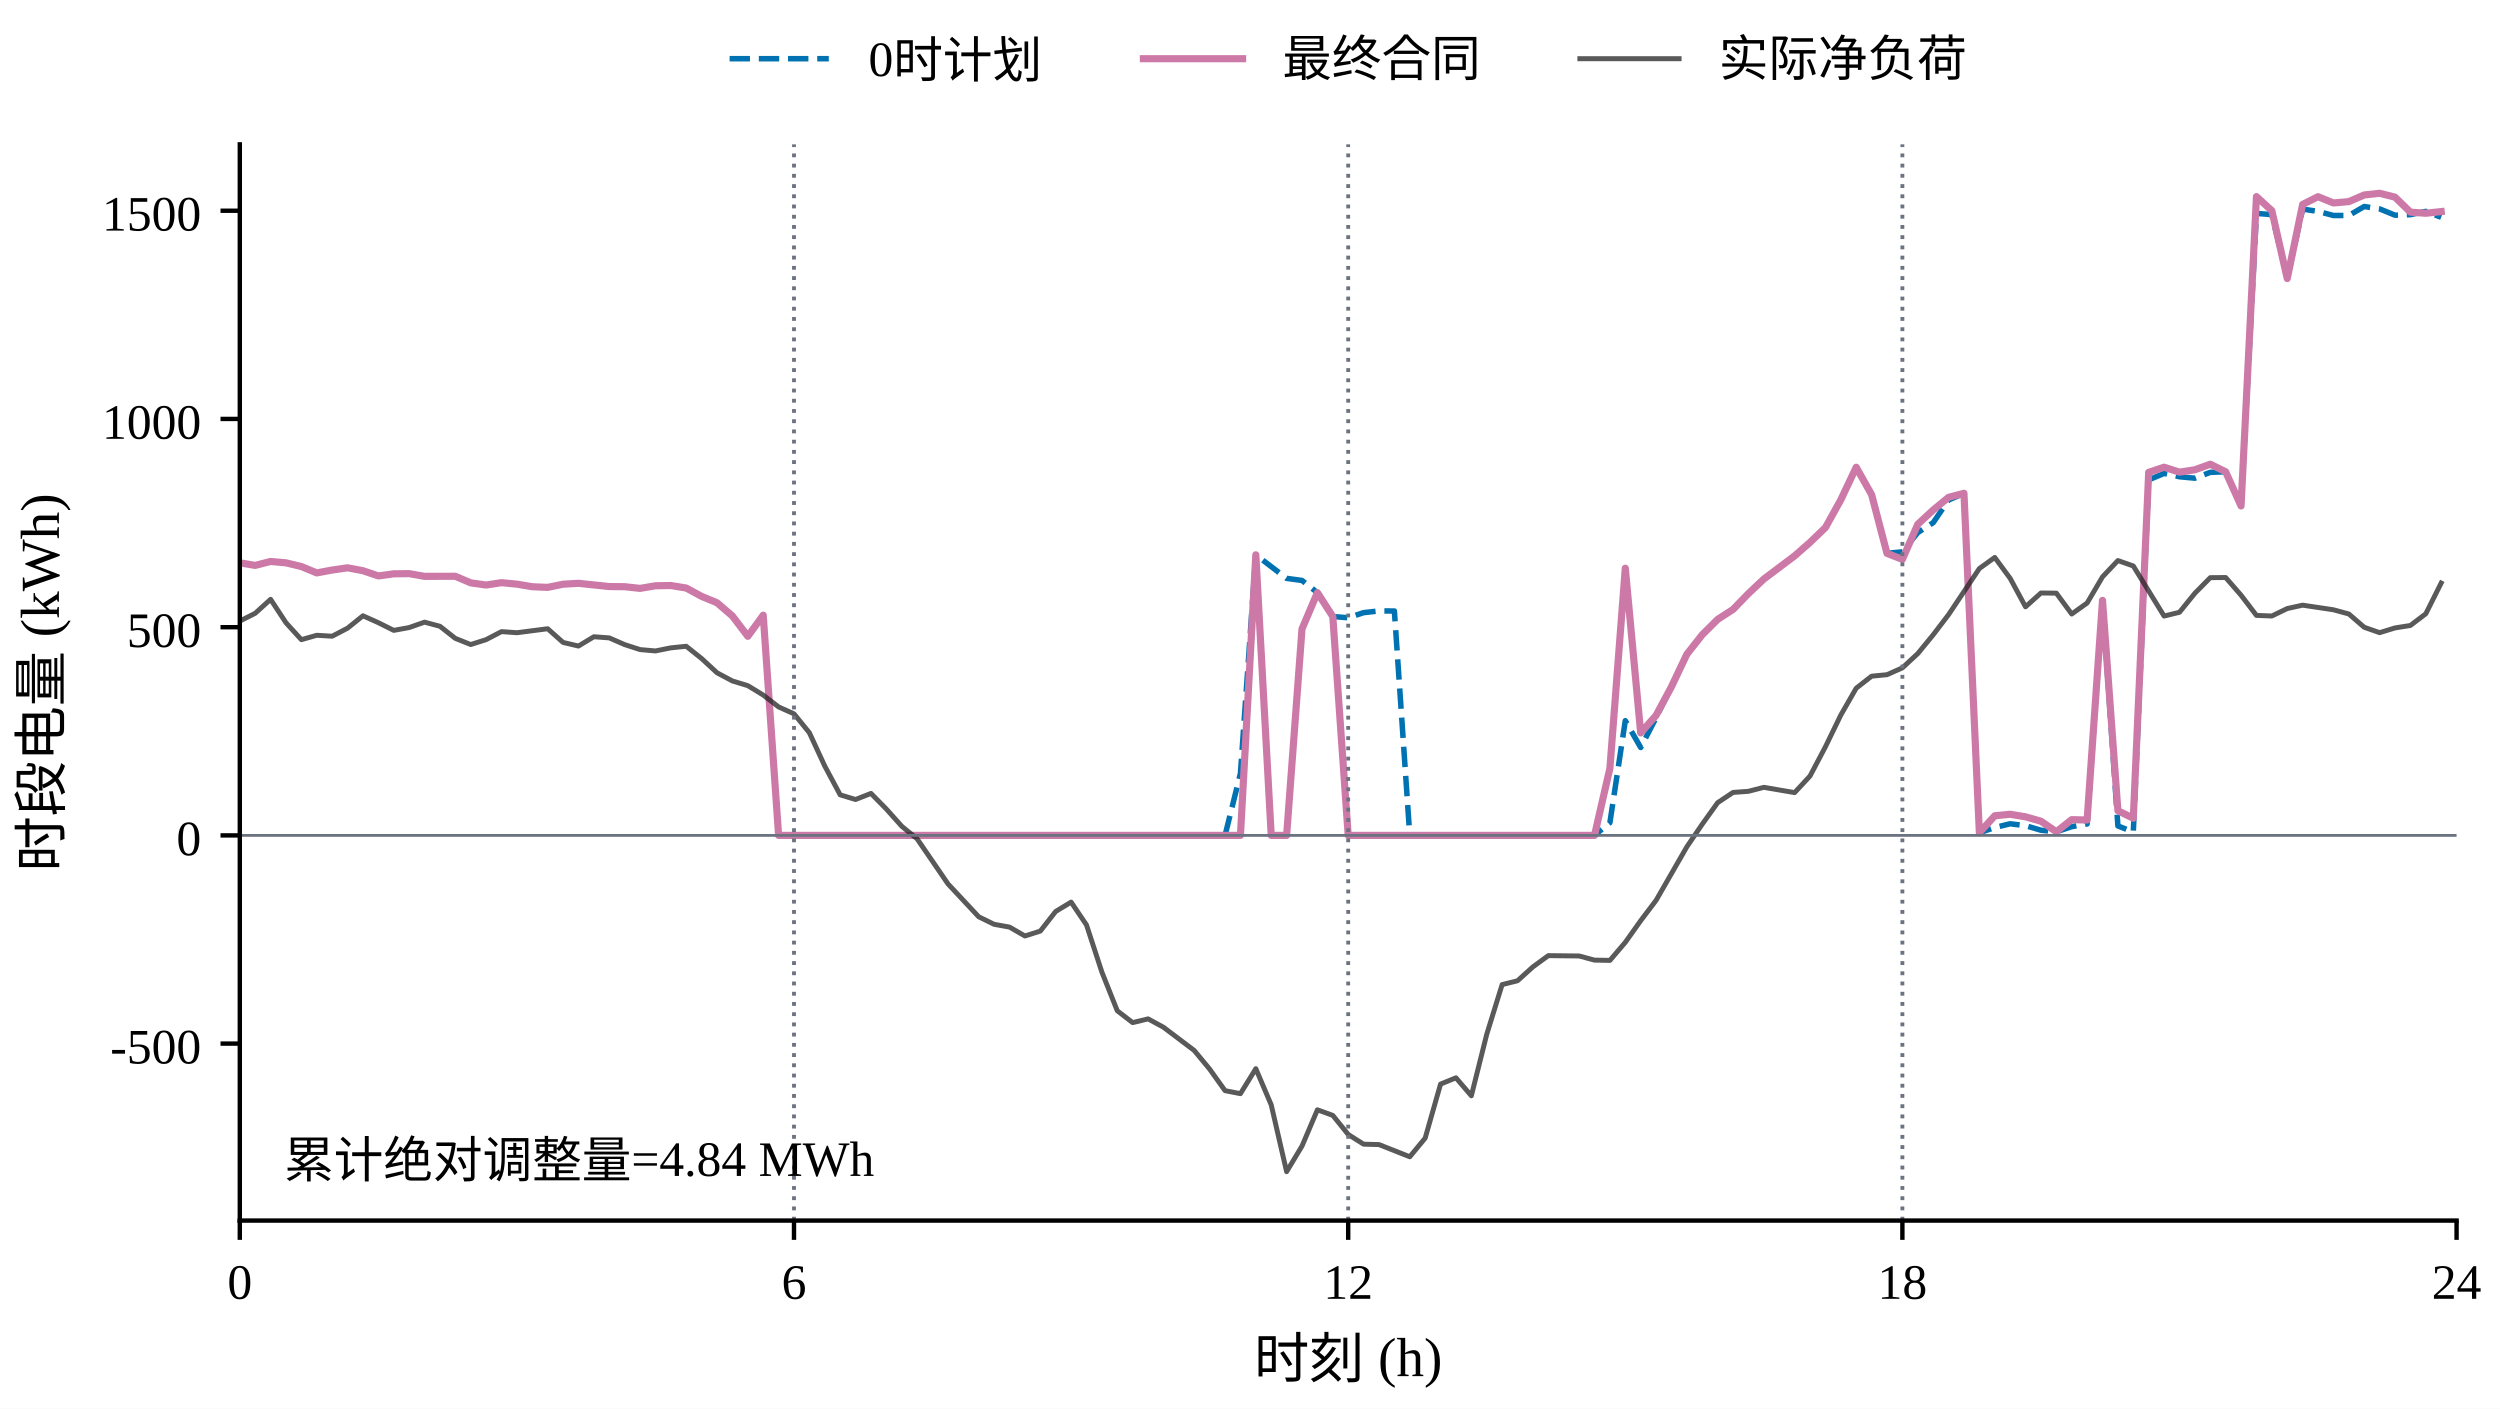
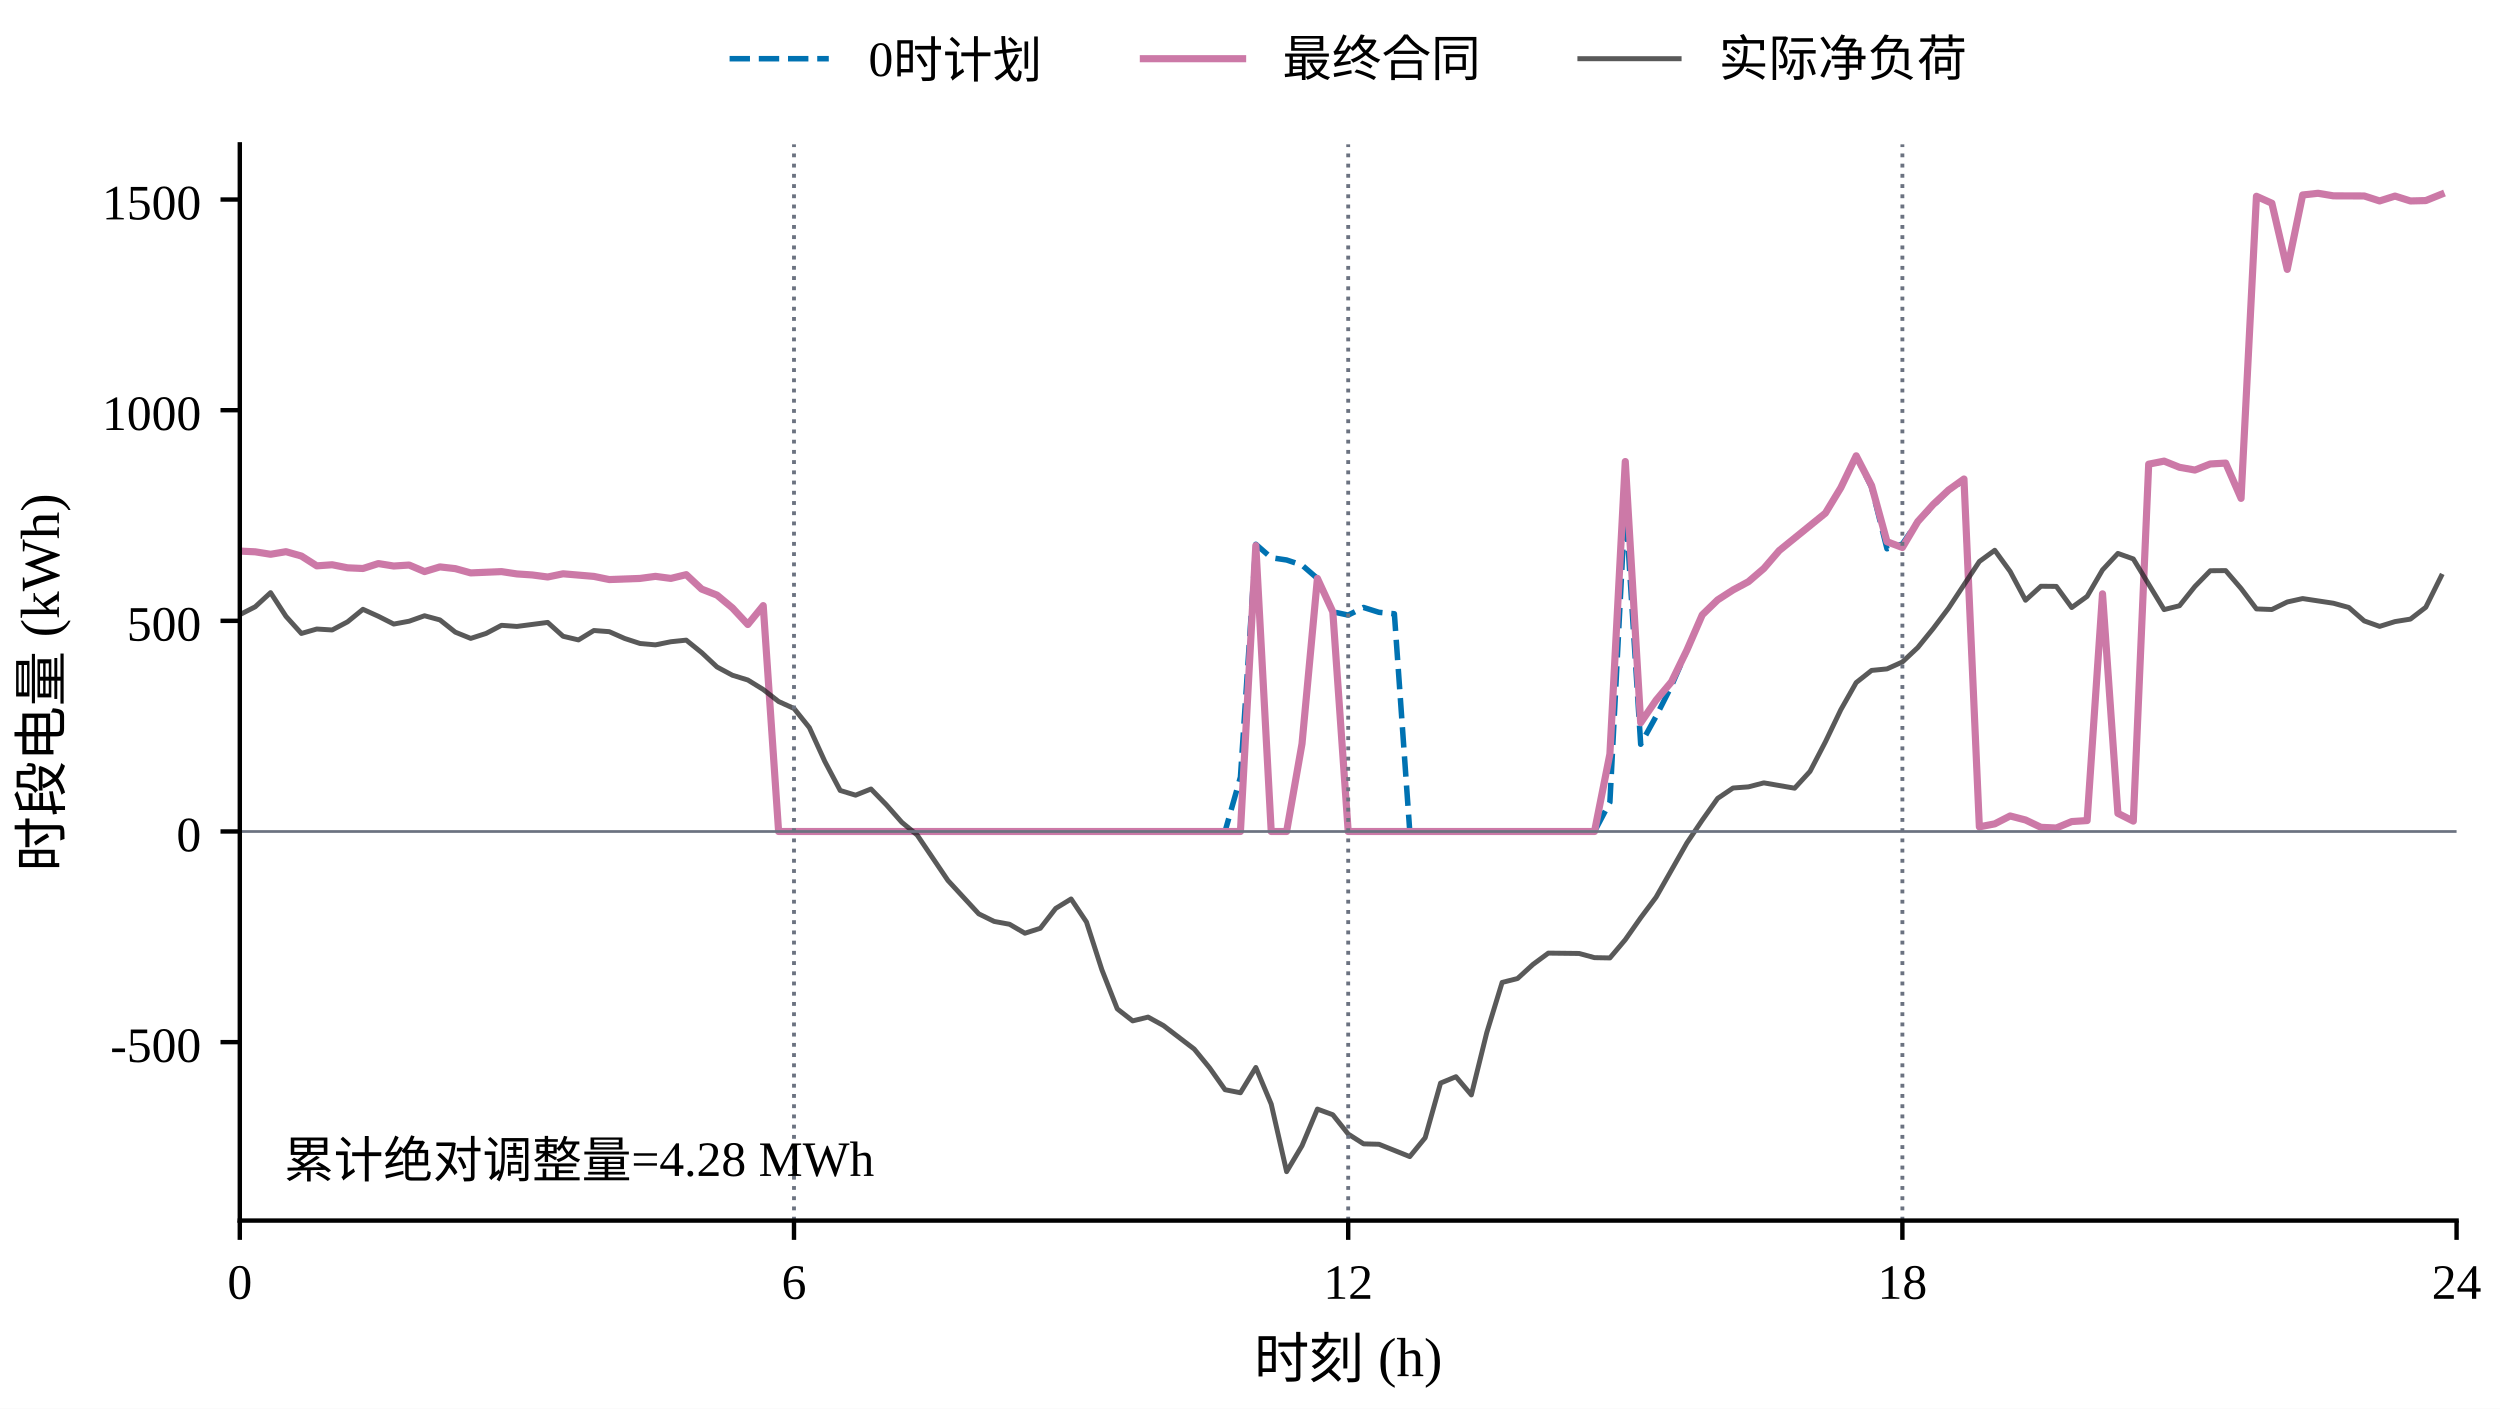
<svg xmlns="http://www.w3.org/2000/svg" xmlns:xlink="http://www.w3.org/1999/xlink" width="453.6pt" height="255.6pt" viewBox="0 0 453.6 255.6" version="1.1">
  <defs>
    <style type="text/css">*{stroke-linejoin: round; stroke-linecap: butt}</style>
  </defs>
  <g id="figure_1">
    <g id="patch_1">
      <path d="M 0 255.6  L 453.6 255.6  L 453.6 0  L 0 0  z " style="fill: #ffffff" />
    </g>
    <g id="axes_1">
      <g id="patch_2">
        <path d="M 43.51 221.46  L 445.721 221.46  L 445.721 26.193  L 43.51 26.193  z " style="fill: #ffffff" />
      </g>
      <g id="matplotlib.axis_1">
        <g id="xtick_1">
          <g id="line2d_1">
            <defs>
-               <path id="m244a100606" d="M 0 0  L 0 3.5  " style="stroke: #000000; stroke-width: 0.8" />
+               <path id="mcb76e83490" d="M 0 0  L 0 3.5  " style="stroke: #000000; stroke-width: 0.8" />
            </defs>
            <g>
-               <use xlink:href="#m244a100606" x="43.51" y="221.46" style="stroke: #000000; stroke-width: 0.8" />
+               <use xlink:href="#mcb76e83490" x="43.51" y="221.46" style="stroke: #000000; stroke-width: 0.8" />
            </g>
          </g>
          <g id="text_1">
            <text style="font-size: 9px; font-family: 'Noto Serif SC', 'Times New Roman', 'Times', 'DejaVu Serif', serif; text-anchor: middle" x="43.51" y="235.66" transform="rotate(-0 43.51008 235.6598)">0</text>
          </g>
        </g>
        <g id="xtick_2">
          <g id="line2d_2">
            <g>
-               <use xlink:href="#m244a100606" x="144.063" y="221.46" style="stroke: #000000; stroke-width: 0.8" />
+               <use xlink:href="#mcb76e83490" x="144.063" y="221.46" style="stroke: #000000; stroke-width: 0.8" />
            </g>
          </g>
          <g id="text_2">
            <text style="font-size: 9px; font-family: 'Noto Serif SC', 'Times New Roman', 'Times', 'DejaVu Serif', serif; text-anchor: middle" x="144.063" y="235.66" transform="rotate(-0 144.0629 235.6598)">6</text>
          </g>
        </g>
        <g id="xtick_3">
          <g id="line2d_3">
            <g>
-               <use xlink:href="#m244a100606" x="244.616" y="221.46" style="stroke: #000000; stroke-width: 0.8" />
+               <use xlink:href="#mcb76e83490" x="244.616" y="221.46" style="stroke: #000000; stroke-width: 0.8" />
            </g>
          </g>
          <g id="text_3">
            <text style="font-size: 9px; font-family: 'Noto Serif SC', 'Times New Roman', 'Times', 'DejaVu Serif', serif; text-anchor: middle" x="244.616" y="235.66" transform="rotate(-0 244.6158 235.6598)">12</text>
          </g>
        </g>
        <g id="xtick_4">
          <g id="line2d_4">
            <g>
-               <use xlink:href="#m244a100606" x="345.169" y="221.46" style="stroke: #000000; stroke-width: 0.8" />
+               <use xlink:href="#mcb76e83490" x="345.169" y="221.46" style="stroke: #000000; stroke-width: 0.8" />
            </g>
          </g>
          <g id="text_4">
            <text style="font-size: 9px; font-family: 'Noto Serif SC', 'Times New Roman', 'Times', 'DejaVu Serif', serif; text-anchor: middle" x="345.169" y="235.66" transform="rotate(-0 345.1686 235.6598)">18</text>
          </g>
        </g>
        <g id="xtick_5">
          <g id="line2d_5">
            <g>
-               <use xlink:href="#m244a100606" x="445.721" y="221.46" style="stroke: #000000; stroke-width: 0.8" />
+               <use xlink:href="#mcb76e83490" x="445.721" y="221.46" style="stroke: #000000; stroke-width: 0.8" />
            </g>
          </g>
          <g id="text_5">
            <text style="font-size: 9px; font-family: 'Noto Serif SC', 'Times New Roman', 'Times', 'DejaVu Serif', serif; text-anchor: middle" x="445.721" y="235.66" transform="rotate(-0 445.7215 235.6598)">24</text>
          </g>
        </g>
        <g id="text_6">
          <text style="font-size: 10px; font-family: 'Noto Serif SC', 'Times New Roman', 'Times', 'DejaVu Serif', serif; text-anchor: middle" x="244.616" y="250" transform="rotate(-0 244.6158 249.9998)">时刻 (h)</text>
        </g>
      </g>
      <g id="matplotlib.axis_2">
        <g id="ytick_1">
          <g id="line2d_6">
            <defs>
-               <path id="me4c515a3e3" d="M 0 0  L -3.5 0  " style="stroke: #000000; stroke-width: 0.8" />
+               <path id="mc9fb93b96f" d="M 0 0  L -3.5 0  " style="stroke: #000000; stroke-width: 0.8" />
            </defs>
            <g>
-               <use xlink:href="#me4c515a3e3" x="43.51" y="189.356" style="stroke: #000000; stroke-width: 0.8" />
+               <use xlink:href="#mc9fb93b96f" x="43.51" y="189.085" style="stroke: #000000; stroke-width: 0.8" />
            </g>
          </g>
          <g id="text_7">
-             <text style="font-size: 9px; font-family: 'Noto Serif SC', 'Times New Roman', 'Times', 'DejaVu Serif', serif; text-anchor: end" x="36.51" y="192.956" transform="rotate(-0 36.51008 192.9561)">-500</text>
+             <text style="font-size: 9px; font-family: 'Noto Serif SC', 'Times New Roman', 'Times', 'DejaVu Serif', serif; text-anchor: end" x="36.51" y="192.685" transform="rotate(-0 36.51008 192.6853)">-500</text>
          </g>
        </g>
        <g id="ytick_2">
          <g id="line2d_7">
            <g>
-               <use xlink:href="#me4c515a3e3" x="43.51" y="151.576" style="stroke: #000000; stroke-width: 0.8" />
+               <use xlink:href="#mc9fb93b96f" x="43.51" y="150.865" style="stroke: #000000; stroke-width: 0.8" />
            </g>
          </g>
          <g id="text_8">
-             <text style="font-size: 9px; font-family: 'Noto Serif SC', 'Times New Roman', 'Times', 'DejaVu Serif', serif; text-anchor: end" x="36.51" y="155.176" transform="rotate(-0 36.51008 155.1761)">0</text>
+             <text style="font-size: 9px; font-family: 'Noto Serif SC', 'Times New Roman', 'Times', 'DejaVu Serif', serif; text-anchor: end" x="36.51" y="154.465" transform="rotate(-0 36.51008 154.4648)">0</text>
          </g>
        </g>
        <g id="ytick_3">
          <g id="line2d_8">
            <g>
-               <use xlink:href="#me4c515a3e3" x="43.51" y="113.796" style="stroke: #000000; stroke-width: 0.8" />
+               <use xlink:href="#mc9fb93b96f" x="43.51" y="112.644" style="stroke: #000000; stroke-width: 0.8" />
            </g>
          </g>
          <g id="text_9">
-             <text style="font-size: 9px; font-family: 'Noto Serif SC', 'Times New Roman', 'Times', 'DejaVu Serif', serif; text-anchor: end" x="36.51" y="117.396" transform="rotate(-0 36.51008 117.3961)">500</text>
+             <text style="font-size: 9px; font-family: 'Noto Serif SC', 'Times New Roman', 'Times', 'DejaVu Serif', serif; text-anchor: end" x="36.51" y="116.244" transform="rotate(-0 36.51008 116.2444)">500</text>
          </g>
        </g>
        <g id="ytick_4">
          <g id="line2d_9">
            <g>
-               <use xlink:href="#me4c515a3e3" x="43.51" y="76.016" style="stroke: #000000; stroke-width: 0.8" />
+               <use xlink:href="#mc9fb93b96f" x="43.51" y="74.424" style="stroke: #000000; stroke-width: 0.8" />
            </g>
          </g>
          <g id="text_10">
-             <text style="font-size: 9px; font-family: 'Noto Serif SC', 'Times New Roman', 'Times', 'DejaVu Serif', serif; text-anchor: end" x="36.51" y="79.616" transform="rotate(-0 36.51008 79.61618)">1000</text>
+             <text style="font-size: 9px; font-family: 'Noto Serif SC', 'Times New Roman', 'Times', 'DejaVu Serif', serif; text-anchor: end" x="36.51" y="78.024" transform="rotate(-0 36.51008 78.02403)">1000</text>
          </g>
        </g>
        <g id="ytick_5">
          <g id="line2d_10">
            <g>
-               <use xlink:href="#me4c515a3e3" x="43.51" y="38.236" style="stroke: #000000; stroke-width: 0.8" />
+               <use xlink:href="#mc9fb93b96f" x="43.51" y="36.204" style="stroke: #000000; stroke-width: 0.8" />
            </g>
          </g>
          <g id="text_11">
-             <text style="font-size: 9px; font-family: 'Noto Serif SC', 'Times New Roman', 'Times', 'DejaVu Serif', serif; text-anchor: end" x="36.51" y="41.836" transform="rotate(-0 36.51008 41.83622)">1500</text>
+             <text style="font-size: 9px; font-family: 'Noto Serif SC', 'Times New Roman', 'Times', 'DejaVu Serif', serif; text-anchor: end" x="36.51" y="39.804" transform="rotate(-0 36.51008 39.80362)">1500</text>
          </g>
        </g>
        <g id="text_12">
          <text style="font-size: 10px; font-family: 'Noto Serif SC', 'Times New Roman', 'Times', 'DejaVu Serif', serif; text-anchor: middle" x="11" y="123.826" transform="rotate(-90 11.00024 123.8264)">时段电量 (kWh)</text>
        </g>
      </g>
      <g id="line2d_11">
-         <path d="M 43.51 102.117  L 46.303 102.587  L 49.096 101.87  L 51.889 102.122  L 54.683 102.795  L 57.476 103.947  L 60.269 103.427  L 63.062 103.024  L 65.855 103.549  L 68.648 104.5  L 71.441 104.111  L 74.235 104.081  L 77.028 104.574  L 82.614 104.558  L 85.407 105.755  L 88.2 106.145  L 90.993 105.721  L 93.787 105.987  L 96.58 106.456  L 99.373 106.574  L 102.166 105.997  L 104.959 105.835  L 110.545 106.426  L 113.338 106.451  L 116.132 106.756  L 118.925 106.282  L 121.718 106.236  L 124.511 106.693  L 127.304 108.207  L 130.097 109.368  L 132.89 111.771  L 135.684 115.447  L 138.477 111.619  L 141.27 151.576  L 222.271 151.576  L 225.064 140.343  L 227.857 100.668  L 233.443 104.939  L 236.236 105.317  L 239.03 107.531  L 241.823 111.864  L 244.616 112.083  L 247.409 111.16  L 250.202 110.847  L 252.995 110.861  L 255.788 151.576  L 289.306 151.576  L 292.099 149.271  L 294.892 130.768  L 297.685 135.625  L 300.478 130.234  L 306.065 118.704  L 308.858 115.161  L 311.651 112.382  L 314.444 110.573  L 317.237 107.691  L 320.03 105.063  L 325.617 100.859  L 328.41 98.407  L 331.203 95.726  L 333.996 90.688  L 336.789 84.779  L 339.582 89.741  L 342.375 100.398  L 345.169 100.122  L 347.962 96.632  L 350.755 94.835  L 353.548 90.726  L 356.341 89.505  L 359.134 151.089  L 361.927 150.154  L 364.721 149.466  L 367.514 149.809  L 370.307 150.636  L 373.1 150.914  L 375.893 149.989  L 378.686 149.494  L 381.479 109.188  L 384.273 149.857  L 387.066 150.961  L 389.859 87.063  L 392.652 85.895  L 395.445 86.502  L 398.238 86.761  L 401.031 85.704  L 403.824 85.6  L 406.618 91.798  L 409.411 38.718  L 412.204 38.937  L 414.997 50.539  L 417.79 37.941  L 420.583 38.353  L 423.376 39.1  L 426.17 39.099  L 428.963 37.47  L 431.756 37.898  L 434.549 39.046  L 437.342 38.949  L 440.135 38.353  L 442.928 39.424  L 442.928 39.424  " clip-path="url(#pc558fe5b2b)" style="fill: none; stroke-dasharray: 3.7,1.6; stroke-dashoffset: 0; stroke: #0072b2" />
+         <path d="M 43.51 99.988  L 46.303 100.12  L 49.096 100.568  L 51.889 100.096  L 54.683 100.887  L 57.476 102.668  L 60.269 102.468  L 63.062 103.024  L 65.855 103.147  L 68.648 102.253  L 71.441 102.699  L 74.235 102.521  L 77.028 103.708  L 79.821 102.858  L 82.614 103.173  L 85.407 103.947  L 90.993 103.712  L 93.787 104.133  L 96.58 104.32  L 99.373 104.689  L 102.166 104.108  L 107.752 104.582  L 110.545 105.156  L 116.132 104.948  L 118.925 104.575  L 121.718 104.947  L 124.511 104.266  L 127.304 106.882  L 130.097 107.979  L 132.89 110.305  L 135.684 113.306  L 138.477 109.885  L 141.27 150.865  L 222.271 150.865  L 225.064 141.011  L 227.857 98.756  L 230.65 101.189  L 233.443 101.604  L 236.236 102.533  L 239.03 104.95  L 241.823 111.003  L 244.616 111.601  L 247.409 110.219  L 250.202 111.1  L 252.995 111.363  L 255.788 150.865  L 289.306 150.865  L 292.099 145.562  L 294.892 91.068  L 297.685 135.037  L 300.478 129.98  L 303.272 124.45  L 308.858 111.559  L 311.651 108.846  L 314.444 107.04  L 317.237 105.543  L 320.03 103.144  L 322.824 99.895  L 331.203 93.101  L 333.996 88.494  L 336.789 82.703  L 339.582 88.417  L 342.375 99.568  L 345.169 98.71  L 347.962 94.618  L 353.548 88.915  L 356.341 87.166  L 359.134 150.024  L 361.927 149.48  L 364.721 148.048  L 367.514 148.779  L 370.307 150.109  L 373.1 150.231  L 375.893 149.064  L 378.686 148.882  L 381.479 107.749  L 384.273 147.574  L 387.066 148.982  L 389.859 84.218  L 392.652 83.664  L 395.445 84.788  L 398.238 85.285  L 401.031 84.184  L 403.824 84.023  L 406.618 90.421  L 409.411 35.615  L 412.204 36.873  L 414.997 48.877  L 417.79 35.376  L 420.583 35.069  L 423.376 35.534  L 428.963 35.555  L 431.756 36.458  L 434.549 35.578  L 437.342 36.461  L 440.135 36.392  L 442.928 35.26  L 442.928 35.26  " clip-path="url(#p8836a788a9)" style="fill: none; stroke-dasharray: 3.7,1.6; stroke-dashoffset: 0; stroke: #0072b2" />
      </g>
      <g id="line2d_12">
-         <path d="M 43.51 102.117  L 46.303 102.587  L 49.096 101.87  L 51.889 102.122  L 54.683 102.795  L 57.476 103.947  L 60.269 103.427  L 63.062 103.024  L 65.855 103.549  L 68.648 104.5  L 71.441 104.111  L 74.235 104.081  L 77.028 104.574  L 82.614 104.558  L 85.407 105.755  L 88.2 106.145  L 90.993 105.721  L 93.787 105.987  L 96.58 106.456  L 99.373 106.574  L 102.166 105.997  L 104.959 105.835  L 110.545 106.426  L 113.338 106.451  L 116.132 106.756  L 118.925 106.282  L 121.718 106.236  L 124.511 106.693  L 127.304 108.207  L 130.097 109.368  L 132.89 111.771  L 135.684 115.447  L 138.477 111.619  L 141.27 151.576  L 225.064 151.576  L 227.857 100.668  L 230.65 151.576  L 233.443 151.576  L 236.236 114.109  L 239.03 107.531  L 241.823 111.864  L 244.616 151.576  L 289.306 151.576  L 292.099 139.404  L 294.892 103.099  L 297.685 132.974  L 300.478 129.797  L 303.272 124.592  L 306.065 118.704  L 308.858 115.161  L 311.651 112.382  L 314.444 110.573  L 317.237 107.691  L 320.03 105.063  L 325.617 100.859  L 328.41 98.407  L 331.203 95.726  L 333.996 90.688  L 336.789 84.779  L 339.582 89.741  L 342.375 100.398  L 345.169 101.494  L 347.962 95.12  L 350.755 92.533  L 353.548 90.236  L 356.341 89.505  L 359.134 151.089  L 361.927 148.017  L 364.721 147.737  L 367.514 148.205  L 370.307 148.997  L 373.1 150.914  L 375.893 148.716  L 378.686 148.782  L 381.479 108.937  L 384.273 147.099  L 387.066 148.464  L 389.859 85.705  L 392.652 84.771  L 395.445 85.667  L 398.238 85.237  L 401.031 84.229  L 403.824 85.6  L 406.618 91.798  L 409.411 35.674  L 412.204 38.23  L 414.997 50.539  L 417.79 37.092  L 420.583 35.688  L 423.376 36.825  L 426.17 36.583  L 428.963 35.374  L 431.756 35.069  L 434.549 35.771  L 437.342 38.49  L 440.135 38.693  L 442.928 38.389  L 442.928 38.389  " clip-path="url(#pc558fe5b2b)" style="fill: none; stroke: #cc79a7; stroke-width: 1.3; stroke-linecap: square" />
+         <path d="M 43.51 99.988  L 46.303 100.12  L 49.096 100.568  L 51.889 100.096  L 54.683 100.887  L 57.476 102.668  L 60.269 102.468  L 63.062 103.024  L 65.855 103.147  L 68.648 102.253  L 71.441 102.699  L 74.235 102.521  L 77.028 103.708  L 79.821 102.858  L 82.614 103.173  L 85.407 103.947  L 90.993 103.712  L 93.787 104.133  L 96.58 104.32  L 99.373 104.689  L 102.166 104.108  L 107.752 104.582  L 110.545 105.156  L 116.132 104.948  L 118.925 104.575  L 121.718 104.947  L 124.511 104.266  L 127.304 106.882  L 130.097 107.979  L 132.89 110.305  L 135.684 113.306  L 138.477 109.885  L 141.27 150.865  L 225.064 150.865  L 227.857 98.994  L 230.65 150.865  L 233.443 150.865  L 236.236 134.945  L 239.03 104.95  L 241.823 111.003  L 244.616 150.865  L 289.306 150.865  L 292.099 136.81  L 294.892 83.744  L 297.685 131.134  L 300.478 127.043  L 303.272 123.705  L 306.065 117.969  L 308.858 111.559  L 311.651 108.846  L 314.444 107.04  L 317.237 105.543  L 320.03 103.144  L 322.824 99.895  L 331.203 93.101  L 333.996 88.494  L 336.789 82.703  L 339.582 88.109  L 342.375 98.29  L 345.169 99.337  L 347.962 94.631  L 350.755 91.536  L 353.548 88.915  L 356.341 86.914  L 359.134 150.024  L 361.927 149.48  L 364.721 148.048  L 367.514 148.779  L 370.307 150.109  L 373.1 150.23  L 375.893 149.064  L 378.686 148.882  L 381.479 107.749  L 384.273 147.574  L 387.066 148.982  L 389.859 84.218  L 392.652 83.664  L 395.445 84.788  L 398.238 85.285  L 401.031 84.184  L 403.824 84.023  L 406.618 90.421  L 409.411 35.615  L 412.204 36.873  L 414.997 48.877  L 417.79 35.376  L 420.583 35.069  L 423.376 35.534  L 428.963 35.555  L 431.756 36.458  L 434.549 35.578  L 437.342 36.461  L 440.135 36.392  L 442.928 35.26  L 442.928 35.26  " clip-path="url(#p8836a788a9)" style="fill: none; stroke: #cc79a7; stroke-width: 1.3; stroke-linecap: square" />
      </g>
      <g id="line2d_13">
-         <path d="M 43.51 112.688  L 46.303 111.276  L 49.096 108.74  L 51.889 112.996  L 54.683 116.06  L 57.476 115.265  L 60.269 115.434  L 63.062 113.975  L 65.855 111.729  L 68.648 112.98  L 71.441 114.375  L 74.235 113.864  L 77.028 112.884  L 79.821 113.631  L 82.614 115.827  L 85.407 116.945  L 88.2 116.056  L 90.993 114.599  L 93.787 114.801  L 99.373 114.079  L 102.166 116.563  L 104.959 117.218  L 107.752 115.532  L 110.545 115.739  L 113.338 116.958  L 116.132 117.86  L 118.925 118.107  L 121.718 117.545  L 124.511 117.259  L 127.304 119.489  L 130.097 122.071  L 132.89 123.555  L 135.684 124.406  L 138.477 126.11  L 141.27 128.267  L 144.063 129.515  L 146.856 132.953  L 149.649 139.007  L 152.442 144.218  L 155.235 145.062  L 158.029 143.957  L 160.822 146.794  L 163.615 149.919  L 166.408 152.206  L 171.994 160.364  L 177.581 166.344  L 180.374 167.706  L 183.167 168.213  L 185.96 169.823  L 188.753 168.937  L 191.546 165.372  L 194.339 163.679  L 197.132 167.819  L 199.926 176.381  L 202.719 183.396  L 205.512 185.542  L 208.305 184.865  L 211.098 186.381  L 216.684 190.604  L 219.478 193.979  L 222.271 197.889  L 225.064 198.434  L 227.857 193.902  L 230.65 200.467  L 233.443 212.584  L 236.236 207.938  L 239.03 201.362  L 241.823 202.378  L 244.616 205.837  L 247.409 207.601  L 250.202 207.672  L 255.788 209.885  L 258.581 206.503  L 261.375 196.697  L 264.168 195.556  L 266.961 198.821  L 269.754 187.663  L 272.547 178.646  L 275.34 177.951  L 278.133 175.427  L 280.927 173.389  L 286.513 173.453  L 289.306 174.204  L 292.099 174.254  L 294.892 170.981  L 297.685 167.05  L 300.478 163.358  L 306.065 153.641  L 308.858 149.536  L 311.651 145.639  L 314.444 143.778  L 317.237 143.574  L 320.03 142.855  L 325.617 143.81  L 328.41 140.799  L 331.203 135.497  L 333.996 129.742  L 336.789 124.868  L 339.582 122.688  L 342.375 122.417  L 345.169 121.174  L 347.962 118.585  L 350.755 115.18  L 353.548 111.52  L 359.134 103.155  L 361.927 101.141  L 364.721 104.937  L 367.514 110.1  L 370.307 107.594  L 373.1 107.62  L 375.893 111.408  L 378.686 109.411  L 381.479 104.664  L 384.273 101.705  L 387.066 102.691  L 392.652 111.777  L 395.445 111.092  L 398.238 107.637  L 401.031 104.811  L 403.824 104.786  L 406.618 107.995  L 409.411 111.659  L 412.204 111.766  L 414.997 110.416  L 417.79 109.802  L 423.376 110.638  L 426.17 111.398  L 428.963 113.81  L 431.756 114.791  L 434.549 113.931  L 437.342 113.487  L 440.135 111.362  L 442.928 105.785  L 442.928 105.785  " clip-path="url(#pc558fe5b2b)" style="fill: none; stroke: #222222; stroke-opacity: 0.75; stroke-width: 0.9; stroke-linecap: square" />
+         <path d="M 43.51 111.524  L 46.303 110.095  L 49.096 107.53  L 51.889 111.835  L 54.683 114.934  L 57.476 114.13  L 60.269 114.301  L 63.062 112.825  L 65.855 110.553  L 68.648 111.818  L 71.441 113.23  L 74.235 112.713  L 77.028 111.722  L 79.821 112.478  L 82.614 114.699  L 85.407 115.83  L 88.2 114.93  L 90.993 113.457  L 93.787 113.661  L 99.373 112.931  L 102.166 115.444  L 104.959 116.106  L 107.752 114.4  L 110.545 114.61  L 113.338 115.843  L 116.132 116.756  L 118.925 117.005  L 121.718 116.437  L 124.511 116.147  L 127.304 118.404  L 130.097 121.016  L 132.89 122.517  L 135.684 123.378  L 138.477 125.102  L 141.27 127.284  L 144.063 128.547  L 146.856 132.024  L 149.649 138.149  L 152.442 143.421  L 155.235 144.275  L 158.029 143.157  L 160.822 146.027  L 163.615 149.189  L 166.408 151.502  L 171.994 159.755  L 177.581 165.805  L 180.374 167.183  L 183.167 167.696  L 185.96 169.324  L 188.753 168.428  L 191.546 164.821  L 194.339 163.109  L 197.132 167.297  L 199.926 175.959  L 202.719 183.055  L 205.512 185.227  L 208.305 184.542  L 211.098 186.076  L 216.684 190.348  L 219.478 193.762  L 222.271 197.717  L 225.064 198.269  L 227.857 193.684  L 230.65 200.325  L 233.443 212.584  L 236.236 207.884  L 239.03 201.231  L 241.823 202.259  L 244.616 205.759  L 247.409 207.542  L 250.202 207.615  L 255.788 209.853  L 258.581 206.432  L 261.375 196.512  L 264.168 195.357  L 266.961 198.661  L 269.754 187.372  L 272.547 178.25  L 275.34 177.547  L 278.133 174.993  L 280.927 172.932  L 286.513 172.997  L 289.306 173.756  L 292.099 173.807  L 294.892 170.496  L 297.685 166.519  L 300.478 162.785  L 306.065 152.954  L 308.858 148.801  L 311.651 144.859  L 314.444 142.976  L 317.237 142.769  L 320.03 142.042  L 325.617 143.008  L 328.41 139.962  L 331.203 134.599  L 333.996 128.776  L 336.789 123.845  L 339.582 121.64  L 342.375 121.366  L 345.169 120.108  L 347.962 117.489  L 350.755 114.045  L 353.548 110.341  L 359.134 101.88  L 361.927 99.841  L 364.721 103.682  L 367.514 108.905  L 370.307 106.37  L 373.1 106.396  L 375.893 110.229  L 378.686 108.208  L 381.479 103.405  L 384.273 100.412  L 387.066 101.41  L 392.652 110.602  L 395.445 109.909  L 398.238 106.413  L 401.031 103.554  L 403.824 103.53  L 406.618 106.775  L 409.411 110.483  L 412.204 110.59  L 414.997 109.224  L 417.79 108.603  L 423.376 109.45  L 426.17 110.219  L 428.963 112.658  L 431.756 113.651  L 434.549 112.781  L 437.342 112.331  L 440.135 110.182  L 442.928 104.54  L 442.928 104.54  " clip-path="url(#p8836a788a9)" style="fill: none; stroke: #222222; stroke-opacity: 0.75; stroke-width: 0.9; stroke-linecap: square" />
      </g>
      <g id="line2d_14">
-         <path d="M 144.063 221.46  L 144.063 26.193  " clip-path="url(#pc558fe5b2b)" style="fill: none; stroke-dasharray: 0.7,1.155; stroke-dashoffset: 0; stroke: #6b7280; stroke-width: 0.7" />
+         <path d="M 144.063 221.46  L 144.063 26.193  " clip-path="url(#p8836a788a9)" style="fill: none; stroke-dasharray: 0.7,1.155; stroke-dashoffset: 0; stroke: #6b7280; stroke-width: 0.7" />
      </g>
      <g id="line2d_15">
-         <path d="M 244.616 221.46  L 244.616 26.193  " clip-path="url(#pc558fe5b2b)" style="fill: none; stroke-dasharray: 0.7,1.155; stroke-dashoffset: 0; stroke: #6b7280; stroke-width: 0.7" />
+         <path d="M 244.616 221.46  L 244.616 26.193  " clip-path="url(#p8836a788a9)" style="fill: none; stroke-dasharray: 0.7,1.155; stroke-dashoffset: 0; stroke: #6b7280; stroke-width: 0.7" />
      </g>
      <g id="line2d_16">
-         <path d="M 345.169 221.46  L 345.169 26.193  " clip-path="url(#pc558fe5b2b)" style="fill: none; stroke-dasharray: 0.7,1.155; stroke-dashoffset: 0; stroke: #6b7280; stroke-width: 0.7" />
+         <path d="M 345.169 221.46  L 345.169 26.193  " clip-path="url(#p8836a788a9)" style="fill: none; stroke-dasharray: 0.7,1.155; stroke-dashoffset: 0; stroke: #6b7280; stroke-width: 0.7" />
      </g>
      <g id="line2d_17">
-         <path d="M 43.51 151.576  L 445.721 151.576  " clip-path="url(#pc558fe5b2b)" style="fill: none; stroke: #6b7280; stroke-width: 0.5; stroke-linecap: square" />
+         <path d="M 43.51 150.865  L 445.721 150.865  " clip-path="url(#p8836a788a9)" style="fill: none; stroke: #6b7280; stroke-width: 0.5; stroke-linecap: square" />
      </g>
      <g id="patch_3">
        <path d="M 43.51 221.46  L 43.51 26.193  " style="fill: none; stroke: #000000; stroke-width: 0.8; stroke-linejoin: miter; stroke-linecap: square" />
      </g>
      <g id="patch_4">
        <path d="M 43.51 221.46  L 445.721 221.46  " style="fill: none; stroke: #000000; stroke-width: 0.8; stroke-linejoin: miter; stroke-linecap: square" />
      </g>
      <g id="text_13">
-         <text style="font-size: 9px; font-family: 'Noto Serif SC', 'Times New Roman', 'Times', 'DejaVu Serif', serif; text-anchor: start" x="51.554" y="213.649" transform="rotate(-0 51.55431 213.6491)">累计绝对调整量=4.84 MWh</text>
+         <text style="font-size: 9px; font-family: 'Noto Serif SC', 'Times New Roman', 'Times', 'DejaVu Serif', serif; text-anchor: start" x="51.554" y="213.649" transform="rotate(-0 51.55431 213.6491)">累计绝对调整量=4.28 MWh</text>
      </g>
      <g id="legend_1">
        <g id="line2d_18">
          <path d="M 132.377 10.65  L 141.377 10.65  L 150.377 10.65  " style="fill: none; stroke-dasharray: 3.7,1.6; stroke-dashoffset: 0; stroke: #0072b2" />
        </g>
        <g id="text_14">
          <text style="font-size: 9px; font-family: 'Noto Serif SC', 'Times New Roman', 'Times', 'DejaVu Serif', serif; text-anchor: start" x="157.577" y="13.8" transform="rotate(-0 157.5766 13.8003)">0时计划</text>
        </g>
        <g id="line2d_19">
          <path d="M 207.455 10.65  L 216.455 10.65  L 225.455 10.65  " style="fill: none; stroke: #cc79a7; stroke-width: 1.3; stroke-linecap: square" />
        </g>
        <g id="text_15">
          <text style="font-size: 9px; font-family: 'Noto Serif SC', 'Times New Roman', 'Times', 'DejaVu Serif', serif; text-anchor: start" x="232.655" y="13.8" transform="rotate(-0 232.6549 13.8003)">最终合同</text>
        </g>
        <g id="line2d_20">
          <path d="M 286.655 10.65  L 295.655 10.65  L 304.655 10.65  " style="fill: none; stroke: #222222; stroke-opacity: 0.75; stroke-width: 0.9; stroke-linecap: square" />
        </g>
        <g id="text_16">
          <text style="font-size: 9px; font-family: 'Noto Serif SC', 'Times New Roman', 'Times', 'DejaVu Serif', serif; text-anchor: start" x="311.855" y="13.8" transform="rotate(-0 311.8549 13.8003)">实际净负荷</text>
        </g>
      </g>
    </g>
  </g>
  <defs>
-     <clipPath id="pc558fe5b2b">
+     <clipPath id="p8836a788a9">
      <rect x="43.51" y="26.193" width="402.211" height="195.267" />
    </clipPath>
  </defs>
</svg>
